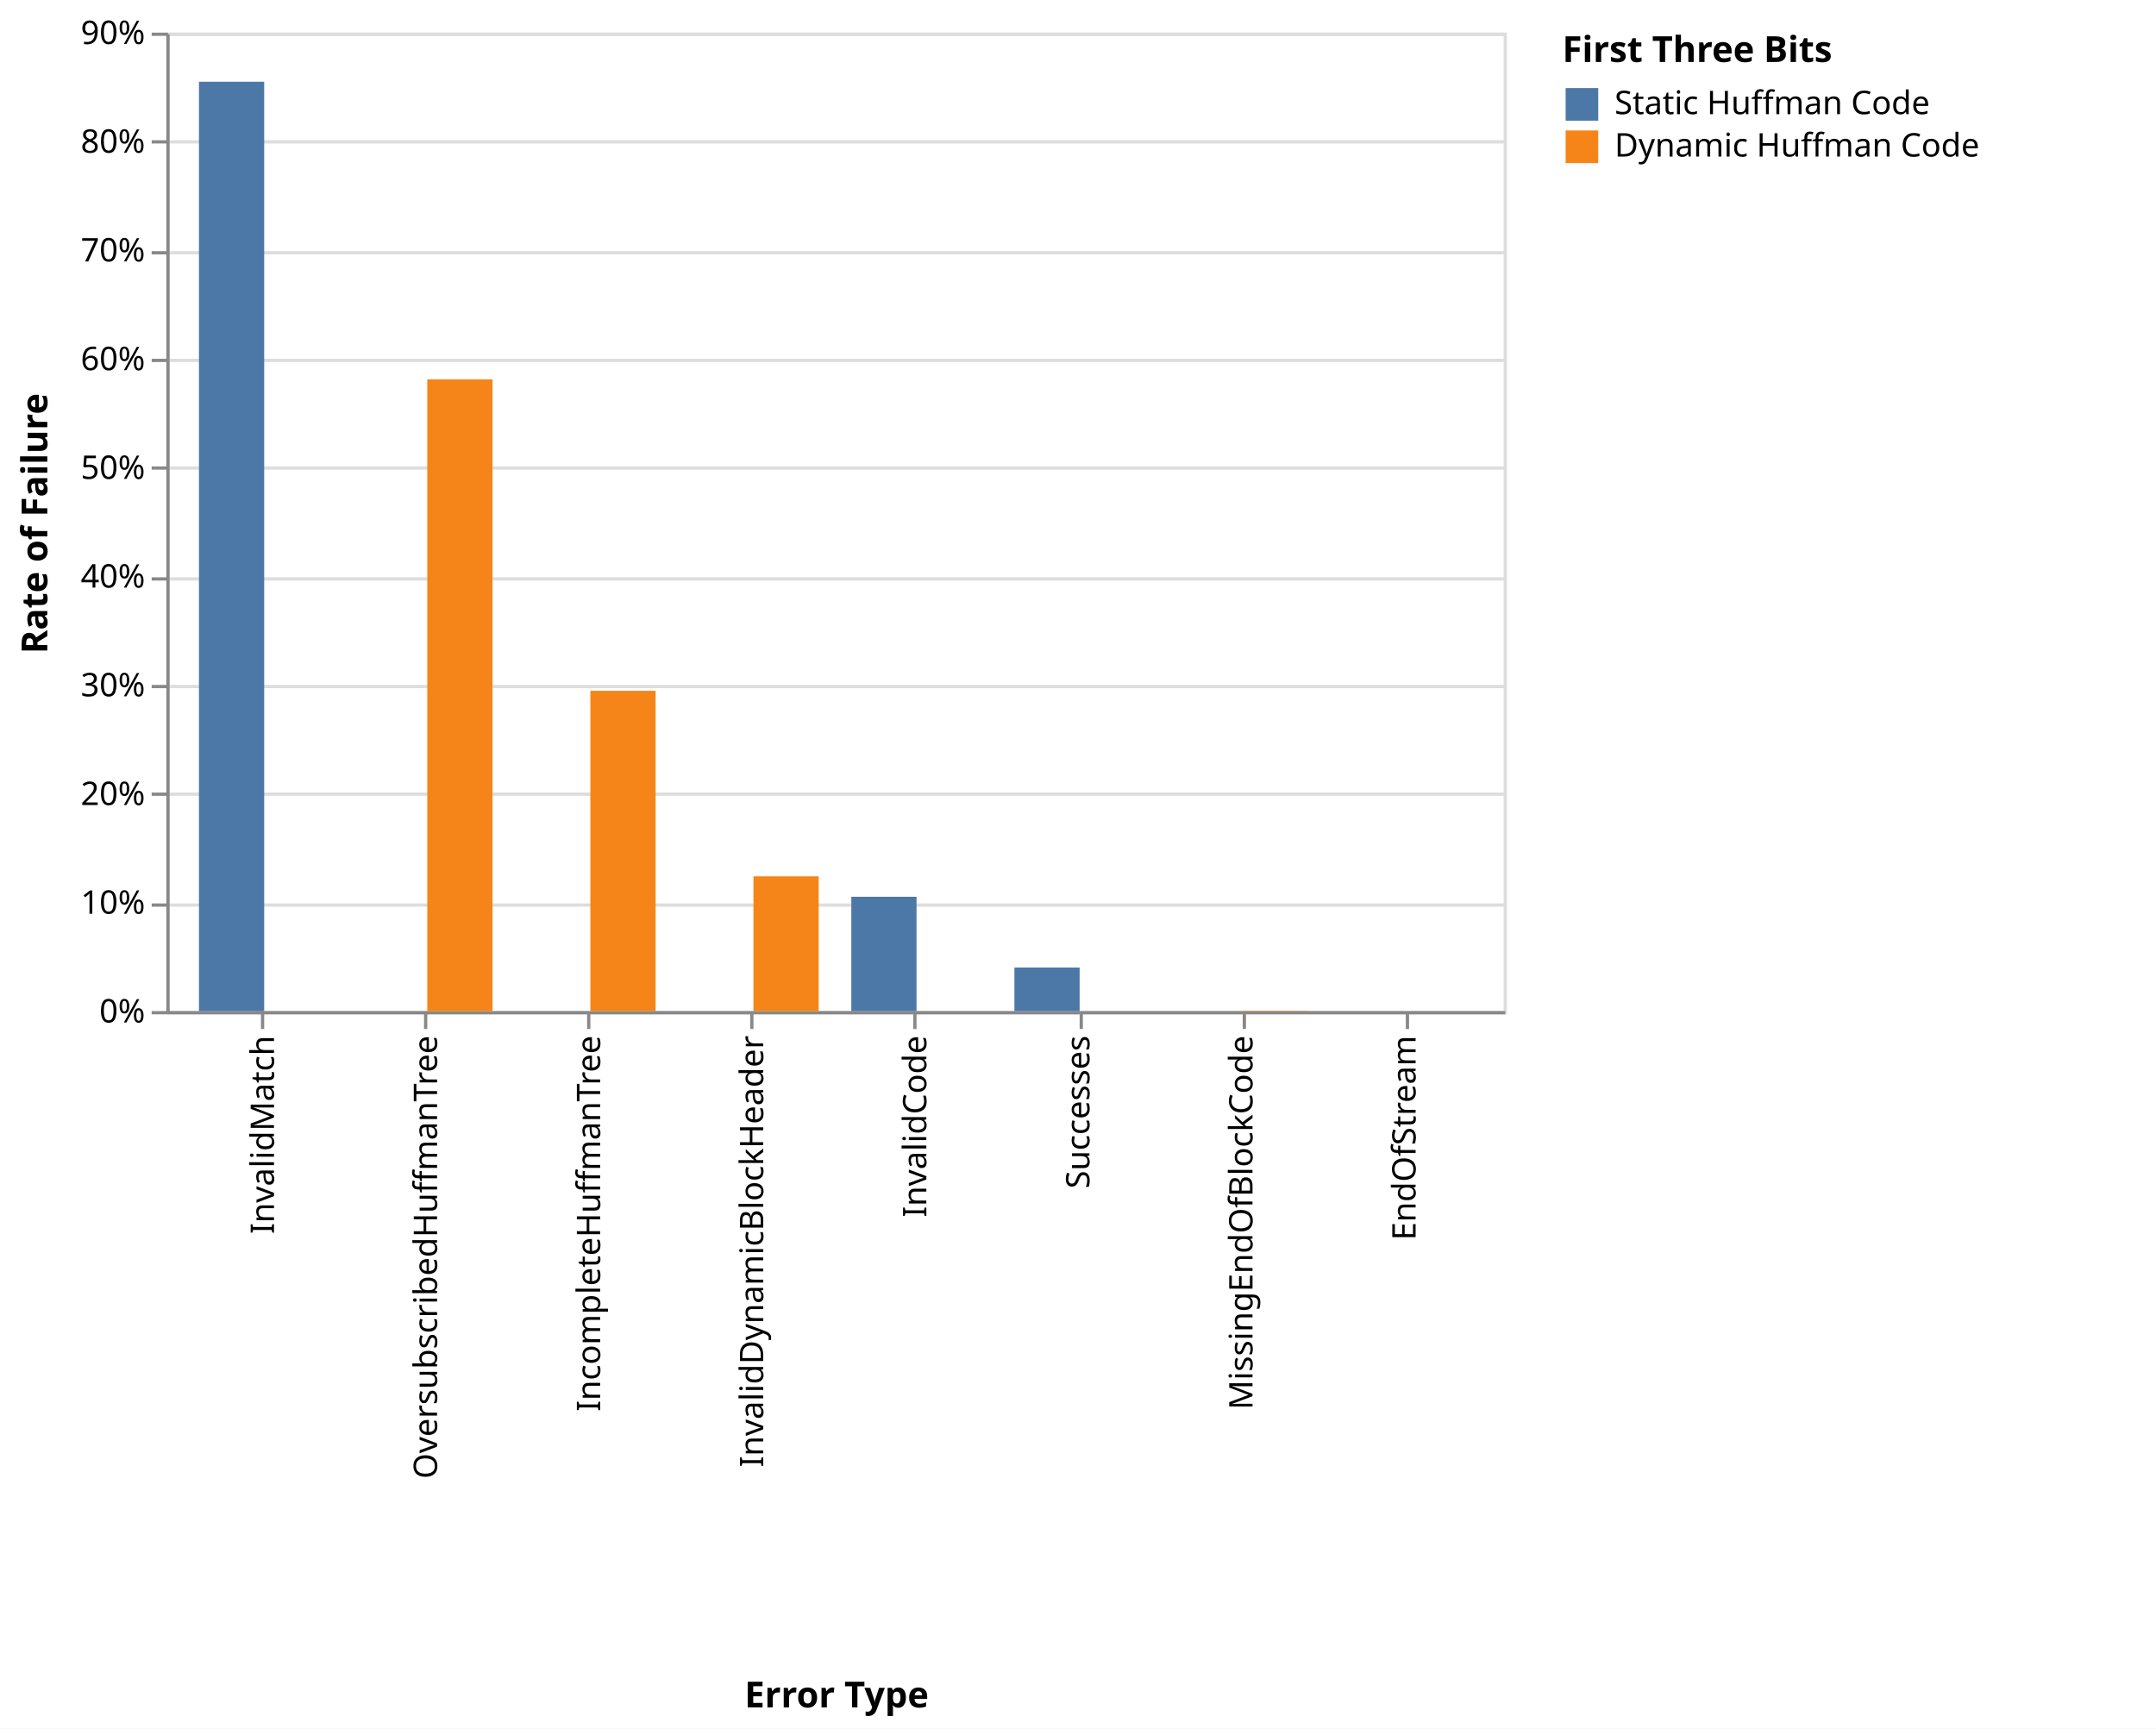
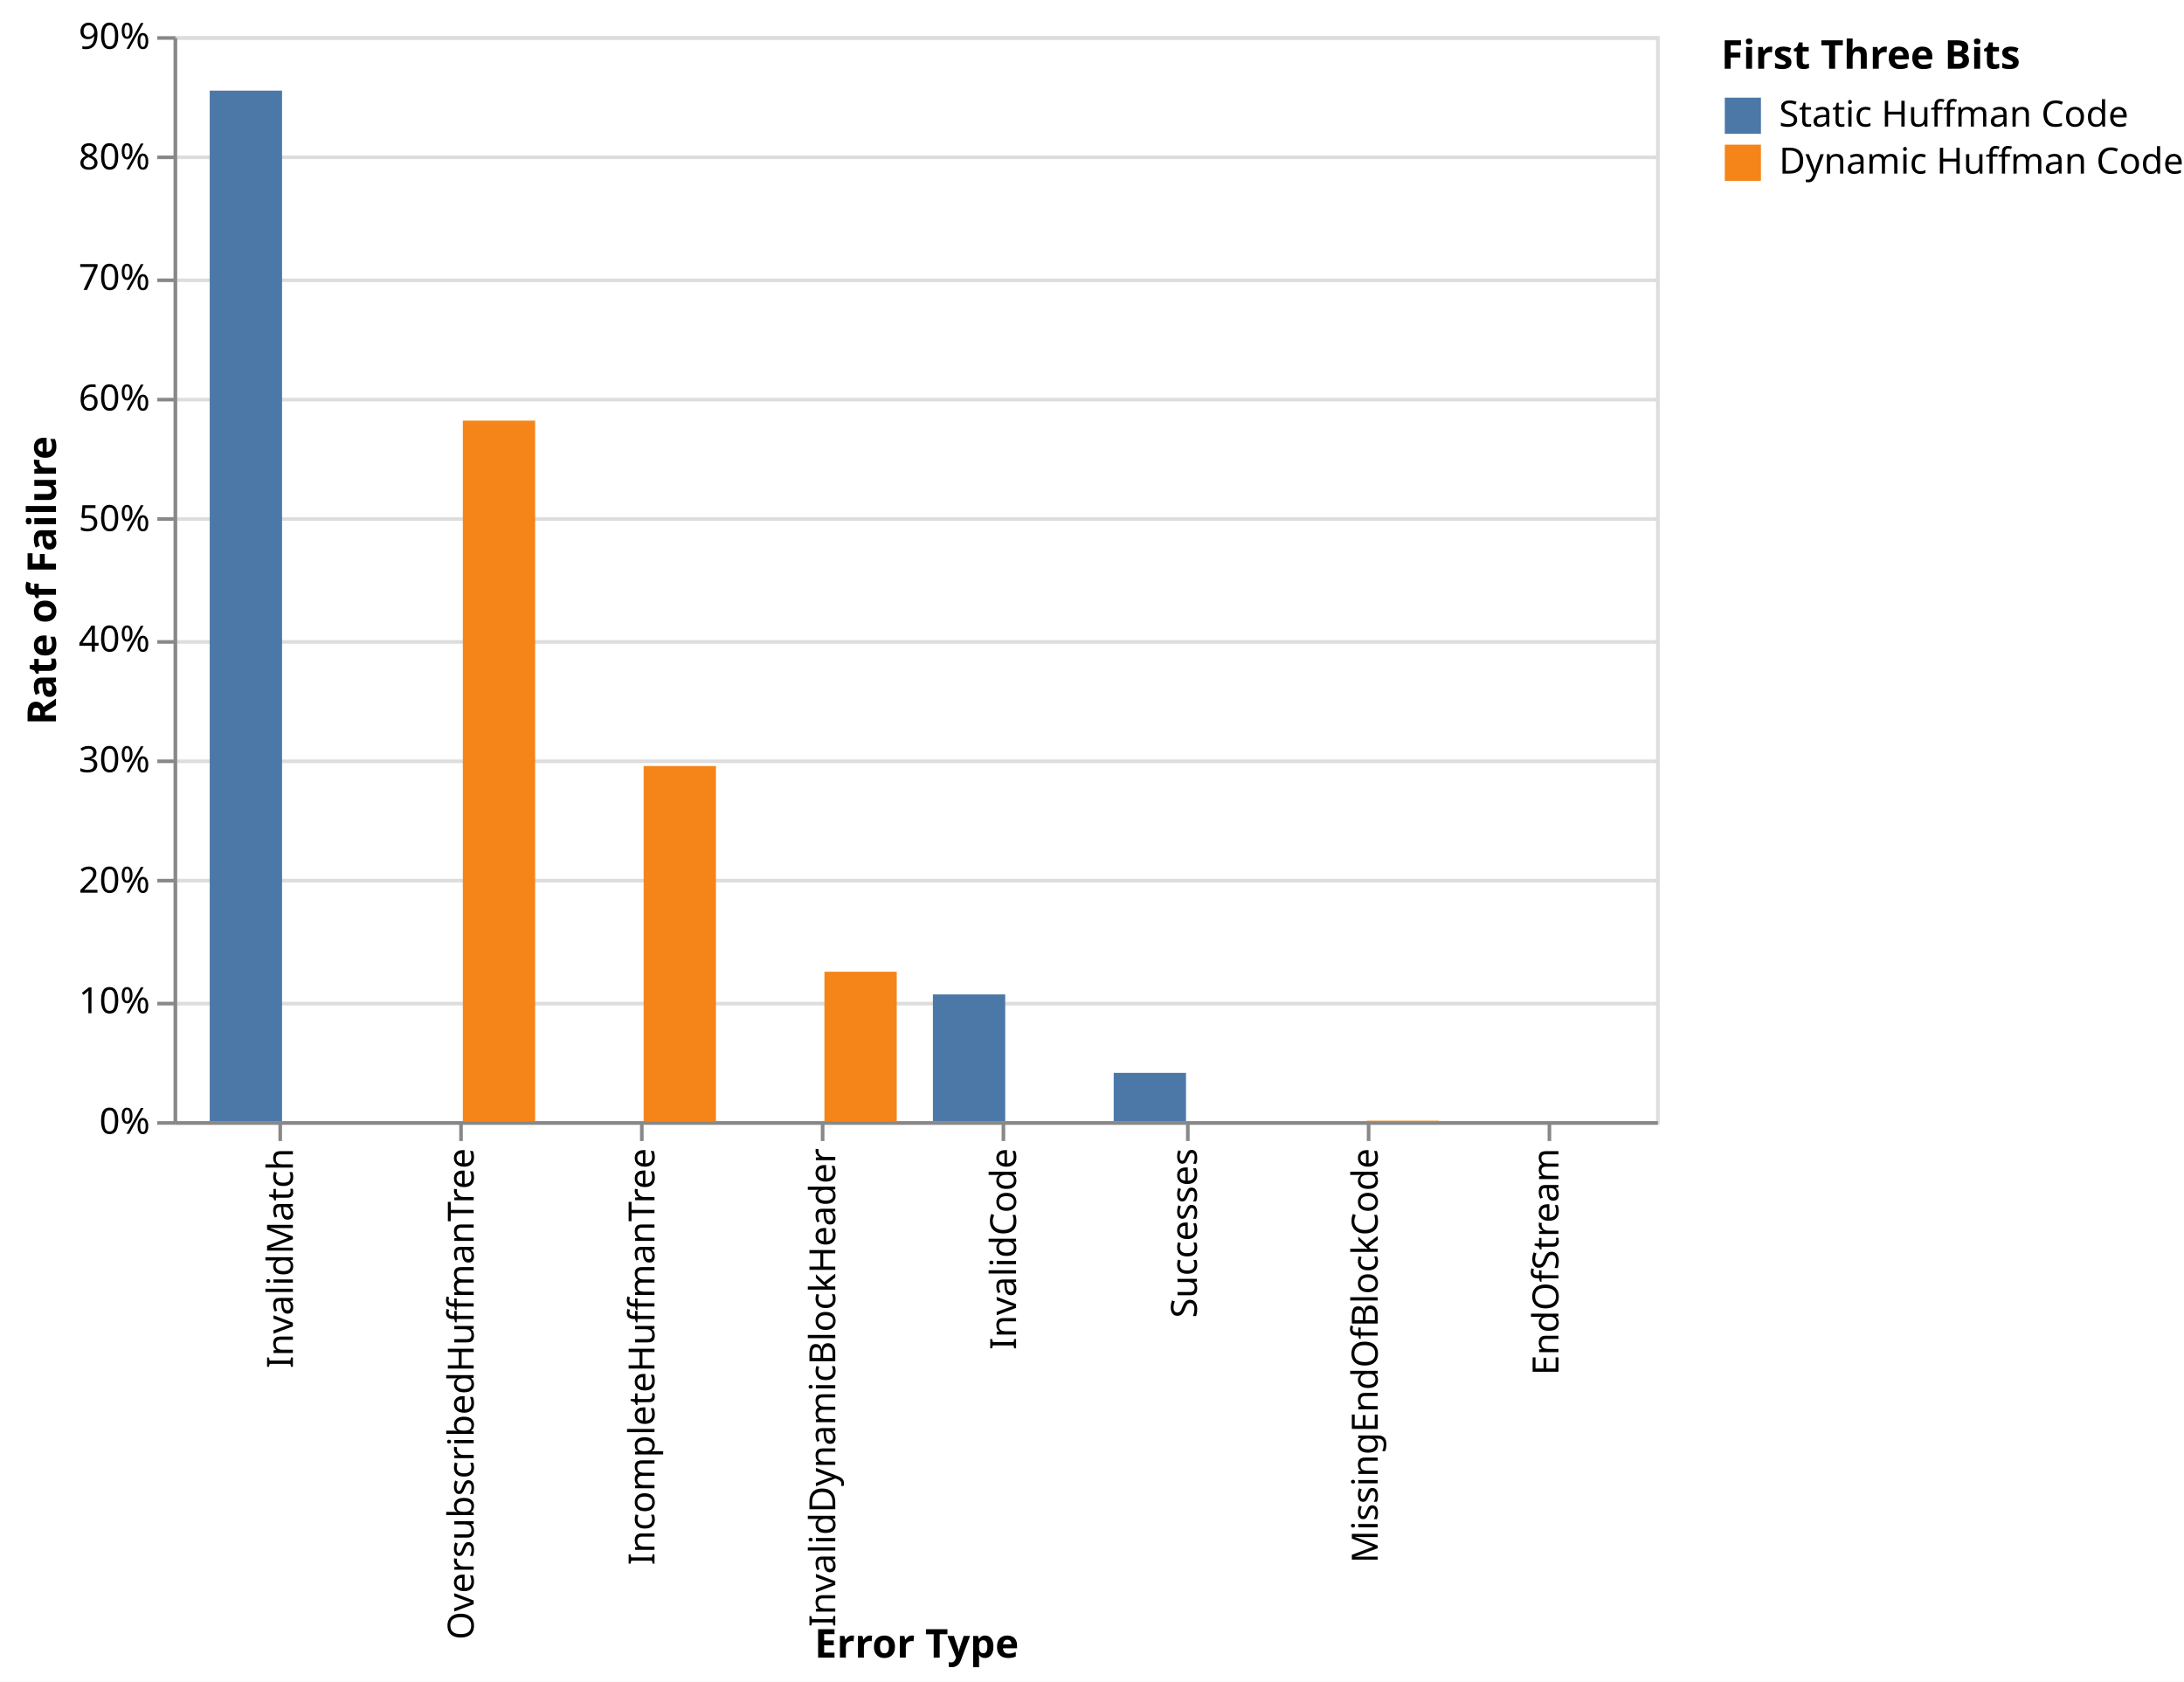
- <svg xmlns="http://www.w3.org/2000/svg" version="1.1" class="marks" width="661" height="530" viewBox="0 0 661 530">
-   <rect width="661" height="530" fill="white" />
-   <g fill="none" stroke-miterlimit="10" transform="translate(51,10)">
+ <svg xmlns="http://www.w3.org/2000/svg" version="1.1" class="marks" width="604" height="465" viewBox="0 0 604 465">
+   <rect width="604" height="465" fill="white" />
+   <g fill="none" stroke-miterlimit="10" transform="translate(48,10)">
    <g class="mark-group role-frame root" role="graphics-object" aria-roledescription="group mark container">
      <g transform="translate(0,0)">
        <path class="background" aria-hidden="true" d="M0.5,0.5h410v300h-410Z" stroke="#ddd" />
        <g>
          <g class="mark-group role-axis" aria-hidden="true">
            <g transform="translate(0.5,0.5)">
              <path class="background" aria-hidden="true" d="M0,0h0v0h0Z" pointer-events="none" />
              <g>
                <g class="mark-rule role-axis-grid" pointer-events="none">
                  <line transform="translate(0,300)" x2="410" y2="0" stroke="#ddd" stroke-width="1" opacity="1" />
                  <line transform="translate(0,267)" x2="410" y2="0" stroke="#ddd" stroke-width="1" opacity="1" />
                  <line transform="translate(0,233)" x2="410" y2="0" stroke="#ddd" stroke-width="1" opacity="1" />
                  <line transform="translate(0,200)" x2="410" y2="0" stroke="#ddd" stroke-width="1" opacity="1" />
                  <line transform="translate(0,167)" x2="410" y2="0" stroke="#ddd" stroke-width="1" opacity="1" />
                  <line transform="translate(0,133)" x2="410" y2="0" stroke="#ddd" stroke-width="1" opacity="1" />
                  <line transform="translate(0,100)" x2="410" y2="0" stroke="#ddd" stroke-width="1" opacity="1" />
                  <line transform="translate(0,67)" x2="410" y2="0" stroke="#ddd" stroke-width="1" opacity="1" />
                  <line transform="translate(0,33)" x2="410" y2="0" stroke="#ddd" stroke-width="1" opacity="1" />
                  <line transform="translate(0,0)" x2="410" y2="0" stroke="#ddd" stroke-width="1" opacity="1" />
                </g>
              </g>
              <path class="foreground" aria-hidden="true" d="" pointer-events="none" display="none" />
            </g>
          </g>
          <g class="mark-group role-axis" role="graphics-symbol" aria-roledescription="axis" aria-label="X-axis titled 'Error Type' for a discrete scale with 8 values: InvalidMatch, OversubscribedHuffmanTree, IncompleteHuffmanTree, InvalidDynamicBlockHeader, InvalidCode, ending with EndOfStream">
            <g transform="translate(0.5,300.5)">
              <path class="background" aria-hidden="true" d="M0,0h0v0h0Z" pointer-events="none" />
              <g>
                <g class="mark-rule role-axis-tick" pointer-events="none">
                  <line transform="translate(29,0)" x2="0" y2="5" stroke="#888" stroke-width="1" opacity="1" />
                  <line transform="translate(79,0)" x2="0" y2="5" stroke="#888" stroke-width="1" opacity="1" />
                  <line transform="translate(129,0)" x2="0" y2="5" stroke="#888" stroke-width="1" opacity="1" />
                  <line transform="translate(179,0)" x2="0" y2="5" stroke="#888" stroke-width="1" opacity="1" />
                  <line transform="translate(229,0)" x2="0" y2="5" stroke="#888" stroke-width="1" opacity="1" />
                  <line transform="translate(280,0)" x2="0" y2="5" stroke="#888" stroke-width="1" opacity="1" />
                  <line transform="translate(330,0)" x2="0" y2="5" stroke="#888" stroke-width="1" opacity="1" />
                  <line transform="translate(380,0)" x2="0" y2="5" stroke="#888" stroke-width="1" opacity="1" />
                </g>
                <g class="mark-text role-axis-label" pointer-events="none">
                  <text text-anchor="end" transform="translate(29.5,7) rotate(270) translate(0,3)" font-family="sans-serif" font-size="10px" fill="#000" opacity="1">InvalidMatch</text>
                  <text text-anchor="end" transform="translate(79.5,7) rotate(270) translate(0,3)" font-family="sans-serif" font-size="10px" fill="#000" opacity="1">OversubscribedHuffmanTree</text>
                  <text text-anchor="end" transform="translate(129.5,7) rotate(270) translate(0,3)" font-family="sans-serif" font-size="10px" fill="#000" opacity="1">IncompleteHuffmanTree</text>
                  <text text-anchor="end" transform="translate(179.5,7) rotate(270) translate(0,3)" font-family="sans-serif" font-size="10px" fill="#000" opacity="1">InvalidDynamicBlockHeader</text>
                  <text text-anchor="end" transform="translate(229.5,7) rotate(270) translate(0,3)" font-family="sans-serif" font-size="10px" fill="#000" opacity="1">InvalidCode</text>
                  <text text-anchor="end" transform="translate(279.5,7) rotate(270) translate(0,3)" font-family="sans-serif" font-size="10px" fill="#000" opacity="1">Successes</text>
                  <text text-anchor="end" transform="translate(329.5,7) rotate(270) translate(0,3)" font-family="sans-serif" font-size="10px" fill="#000" opacity="1">MissingEndOfBlockCode</text>
                  <text text-anchor="end" transform="translate(379.5,7) rotate(270) translate(0,3)" font-family="sans-serif" font-size="10px" fill="#000" opacity="1">EndOfStream</text>
                </g>
                <g class="mark-rule role-axis-domain" pointer-events="none">
                  <line transform="translate(0,0)" x2="410" y2="0" stroke="#888" stroke-width="1" opacity="1" />
                </g>
                <g class="mark-text role-axis-title" pointer-events="none">
-                   <text text-anchor="middle" transform="translate(205,213)" font-family="sans-serif" font-size="11px" font-weight="bold" fill="#000" opacity="1">Error Type</text>
+                   <text text-anchor="middle" transform="translate(205,147.8418)" font-family="sans-serif" font-size="11px" font-weight="bold" fill="#000" opacity="1">Error Type</text>
                </g>
              </g>
              <path class="foreground" aria-hidden="true" d="" pointer-events="none" display="none" />
            </g>
          </g>
          <g class="mark-group role-axis" role="graphics-symbol" aria-roledescription="axis" aria-label="Y-axis titled 'Rate of Failure' for a linear scale with values from 0% to 90%">
            <g transform="translate(0.5,0.5)">
              <path class="background" aria-hidden="true" d="M0,0h0v0h0Z" pointer-events="none" />
              <g>
                <g class="mark-rule role-axis-tick" pointer-events="none">
                  <line transform="translate(0,300)" x2="-5" y2="0" stroke="#888" stroke-width="1" opacity="1" />
                  <line transform="translate(0,267)" x2="-5" y2="0" stroke="#888" stroke-width="1" opacity="1" />
                  <line transform="translate(0,233)" x2="-5" y2="0" stroke="#888" stroke-width="1" opacity="1" />
                  <line transform="translate(0,200)" x2="-5" y2="0" stroke="#888" stroke-width="1" opacity="1" />
                  <line transform="translate(0,167)" x2="-5" y2="0" stroke="#888" stroke-width="1" opacity="1" />
                  <line transform="translate(0,133)" x2="-5" y2="0" stroke="#888" stroke-width="1" opacity="1" />
                  <line transform="translate(0,100)" x2="-5" y2="0" stroke="#888" stroke-width="1" opacity="1" />
                  <line transform="translate(0,67)" x2="-5" y2="0" stroke="#888" stroke-width="1" opacity="1" />
                  <line transform="translate(0,33)" x2="-5" y2="0" stroke="#888" stroke-width="1" opacity="1" />
                  <line transform="translate(0,0)" x2="-5" y2="0" stroke="#888" stroke-width="1" opacity="1" />
                </g>
                <g class="mark-text role-axis-label" pointer-events="none">
                  <text text-anchor="end" transform="translate(-7,303)" font-family="sans-serif" font-size="10px" fill="#000" opacity="1">0%</text>
                  <text text-anchor="end" transform="translate(-7,269.6667)" font-family="sans-serif" font-size="10px" fill="#000" opacity="1">10%</text>
                  <text text-anchor="end" transform="translate(-7,236.3333)" font-family="sans-serif" font-size="10px" fill="#000" opacity="1">20%</text>
                  <text text-anchor="end" transform="translate(-7,203)" font-family="sans-serif" font-size="10px" fill="#000" opacity="1">30%</text>
                  <text text-anchor="end" transform="translate(-7,169.6667)" font-family="sans-serif" font-size="10px" fill="#000" opacity="1">40%</text>
                  <text text-anchor="end" transform="translate(-7,136.3333)" font-family="sans-serif" font-size="10px" fill="#000" opacity="1">50%</text>
                  <text text-anchor="end" transform="translate(-7,103)" font-family="sans-serif" font-size="10px" fill="#000" opacity="1">60%</text>
                  <text text-anchor="end" transform="translate(-7,69.66667)" font-family="sans-serif" font-size="10px" fill="#000" opacity="1">70%</text>
                  <text text-anchor="end" transform="translate(-7,36.33333)" font-family="sans-serif" font-size="10px" fill="#000" opacity="1">80%</text>
                  <text text-anchor="end" transform="translate(-7,3)" font-family="sans-serif" font-size="10px" fill="#000" opacity="1">90%</text>
                </g>
                <g class="mark-rule role-axis-domain" pointer-events="none">
                  <line transform="translate(0,300)" x2="0" y2="-300" stroke="#888" stroke-width="1" opacity="1" />
                </g>
                <g class="mark-text role-axis-title" pointer-events="none">
-                   <text text-anchor="middle" transform="translate(-35,150) rotate(-90) translate(0,-2)" font-family="sans-serif" font-size="11px" font-weight="bold" fill="#000" opacity="1">Rate of Failure</text>
+                   <text text-anchor="middle" transform="translate(-31.01465,150) rotate(-90) translate(0,-2)" font-family="sans-serif" font-size="11px" font-weight="bold" fill="#000" opacity="1">Rate of Failure</text>
                </g>
              </g>
              <path class="foreground" aria-hidden="true" d="" pointer-events="none" display="none" />
            </g>
          </g>
          <g class="mark-rect role-mark marks" role="graphics-object" aria-roledescription="rect mark container">
            <path aria-label="Error Type: EndOfStream; Rate of Failure: 0%; Bits: 3; First Three Bits: 3" role="graphics-symbol" aria-roledescription="bar" d="M360,300h20v0h-20Z" fill="#4c78a8" />
            <path aria-label="Error Type: InvalidCode; Rate of Failure: 11%; Bits: 3; First Three Bits: 3" role="graphics-symbol" aria-roledescription="bar" d="M210,264.958h20v35.042h-20Z" fill="#4c78a8" />
            <path aria-label="Error Type: InvalidMatch; Rate of Failure: 85%; Bits: 3; First Three Bits: 3" role="graphics-symbol" aria-roledescription="bar" d="M10,15.061h20v284.939h-20Z" fill="#4c78a8" />
            <path aria-label="Error Type: Successes; Rate of Failure: 4%; Bits: 3; First Three Bits: 3" role="graphics-symbol" aria-roledescription="bar" d="M260,286.648h20v13.352h-20Z" fill="#4c78a8" />
            <path aria-label="Error Type: EndOfStream; Rate of Failure: 0%; Bits: 5; First Three Bits: 5" role="graphics-symbol" aria-roledescription="bar" d="M380,300h20v0h-20Z" fill="#f58518" />
            <path aria-label="Error Type: InvalidCode; Rate of Failure: 0%; Bits: 5; First Three Bits: 5" role="graphics-symbol" aria-roledescription="bar" d="M230,299.995h20v0.005h-20Z" fill="#f58518" />
            <path aria-label="Error Type: OversubscribedHuffmanTree; Rate of Failure: 58%; Bits: 5; First Three Bits: 5" role="graphics-symbol" aria-roledescription="bar" d="M80,106.304h20v193.696h-20Z" fill="#f58518" />
            <path aria-label="Error Type: IncompleteHuffmanTree; Rate of Failure: 29%; Bits: 5; First Three Bits: 5" role="graphics-symbol" aria-roledescription="bar" d="M130,201.805h20v98.195h-20Z" fill="#f58518" />
            <path aria-label="Error Type: MissingEndOfBlockCode; Rate of Failure: 0%; Bits: 5; First Three Bits: 5" role="graphics-symbol" aria-roledescription="bar" d="M330,299.873h20v0.127h-20Z" fill="#f58518" />
            <path aria-label="Error Type: InvalidDynamicBlockHeader; Rate of Failure: 12%; Bits: 5; First Three Bits: 5" role="graphics-symbol" aria-roledescription="bar" d="M180,258.69h20v41.31h-20Z" fill="#f58518" />
          </g>
          <g class="mark-group role-legend" role="graphics-symbol" aria-roledescription="legend" aria-label="Symbol legend titled 'First Three Bits' for fill color with 2 values: 3, 5">
            <g transform="translate(428,0)">
-               <path class="background" aria-hidden="true" d="M0,0h176v40h-176Z" pointer-events="none" />
+               <path class="background" aria-hidden="true" d="M0,0h122v40h-122Z" pointer-events="none" />
              <g>
                <g class="mark-group role-legend-entry">
                  <g transform="translate(0,16)">
                    <path class="background" aria-hidden="true" d="M0,0h0v0h0Z" pointer-events="none" />
                    <g>
                      <g class="mark-group role-scope" role="graphics-object" aria-roledescription="group mark container">
                        <g transform="translate(0,0)">
-                           <path class="background" aria-hidden="true" d="M0,0h176v11h-176Z" pointer-events="none" opacity="1" />
+                           <path class="background" aria-hidden="true" d="M0,0h121.977v11h-121.977Z" pointer-events="none" opacity="1" />
                          <g>
                            <g class="mark-symbol role-legend-symbol" pointer-events="none">
                              <path transform="translate(6,6)" d="M-5,-5h10v10h-10Z" fill="#4c78a8" stroke-width="1.5" opacity="1" />
                            </g>
                            <g class="mark-text role-legend-label" pointer-events="none">
                              <text text-anchor="start" transform="translate(16,9)" font-family="sans-serif" font-size="10px" fill="#000" opacity="1">Static Huffman Code</text>
                            </g>
                          </g>
                          <path class="foreground" aria-hidden="true" d="" pointer-events="none" display="none" />
                        </g>
                        <g transform="translate(0,13)">
-                           <path class="background" aria-hidden="true" d="M0,0h176v11h-176Z" pointer-events="none" opacity="1" />
+                           <path class="background" aria-hidden="true" d="M0,0h121.977v11h-121.977Z" pointer-events="none" opacity="1" />
                          <g>
                            <g class="mark-symbol role-legend-symbol" pointer-events="none">
                              <path transform="translate(6,6)" d="M-5,-5h10v10h-10Z" fill="#f58518" stroke-width="1.5" opacity="1" />
                            </g>
                            <g class="mark-text role-legend-label" pointer-events="none">
                              <text text-anchor="start" transform="translate(16,9)" font-family="sans-serif" font-size="10px" fill="#000" opacity="1">Dynamic Huffman Code</text>
                            </g>
                          </g>
                          <path class="foreground" aria-hidden="true" d="" pointer-events="none" display="none" />
                        </g>
                      </g>
                    </g>
                    <path class="foreground" aria-hidden="true" d="" pointer-events="none" display="none" />
                  </g>
                </g>
                <g class="mark-text role-legend-title" pointer-events="none">
                  <text text-anchor="start" transform="translate(0,9)" font-family="sans-serif" font-size="11px" font-weight="bold" fill="#000" opacity="1">First Three Bits</text>
                </g>
              </g>
              <path class="foreground" aria-hidden="true" d="" pointer-events="none" display="none" />
            </g>
          </g>
        </g>
        <path class="foreground" aria-hidden="true" d="" display="none" />
      </g>
    </g>
  </g>
</svg>
